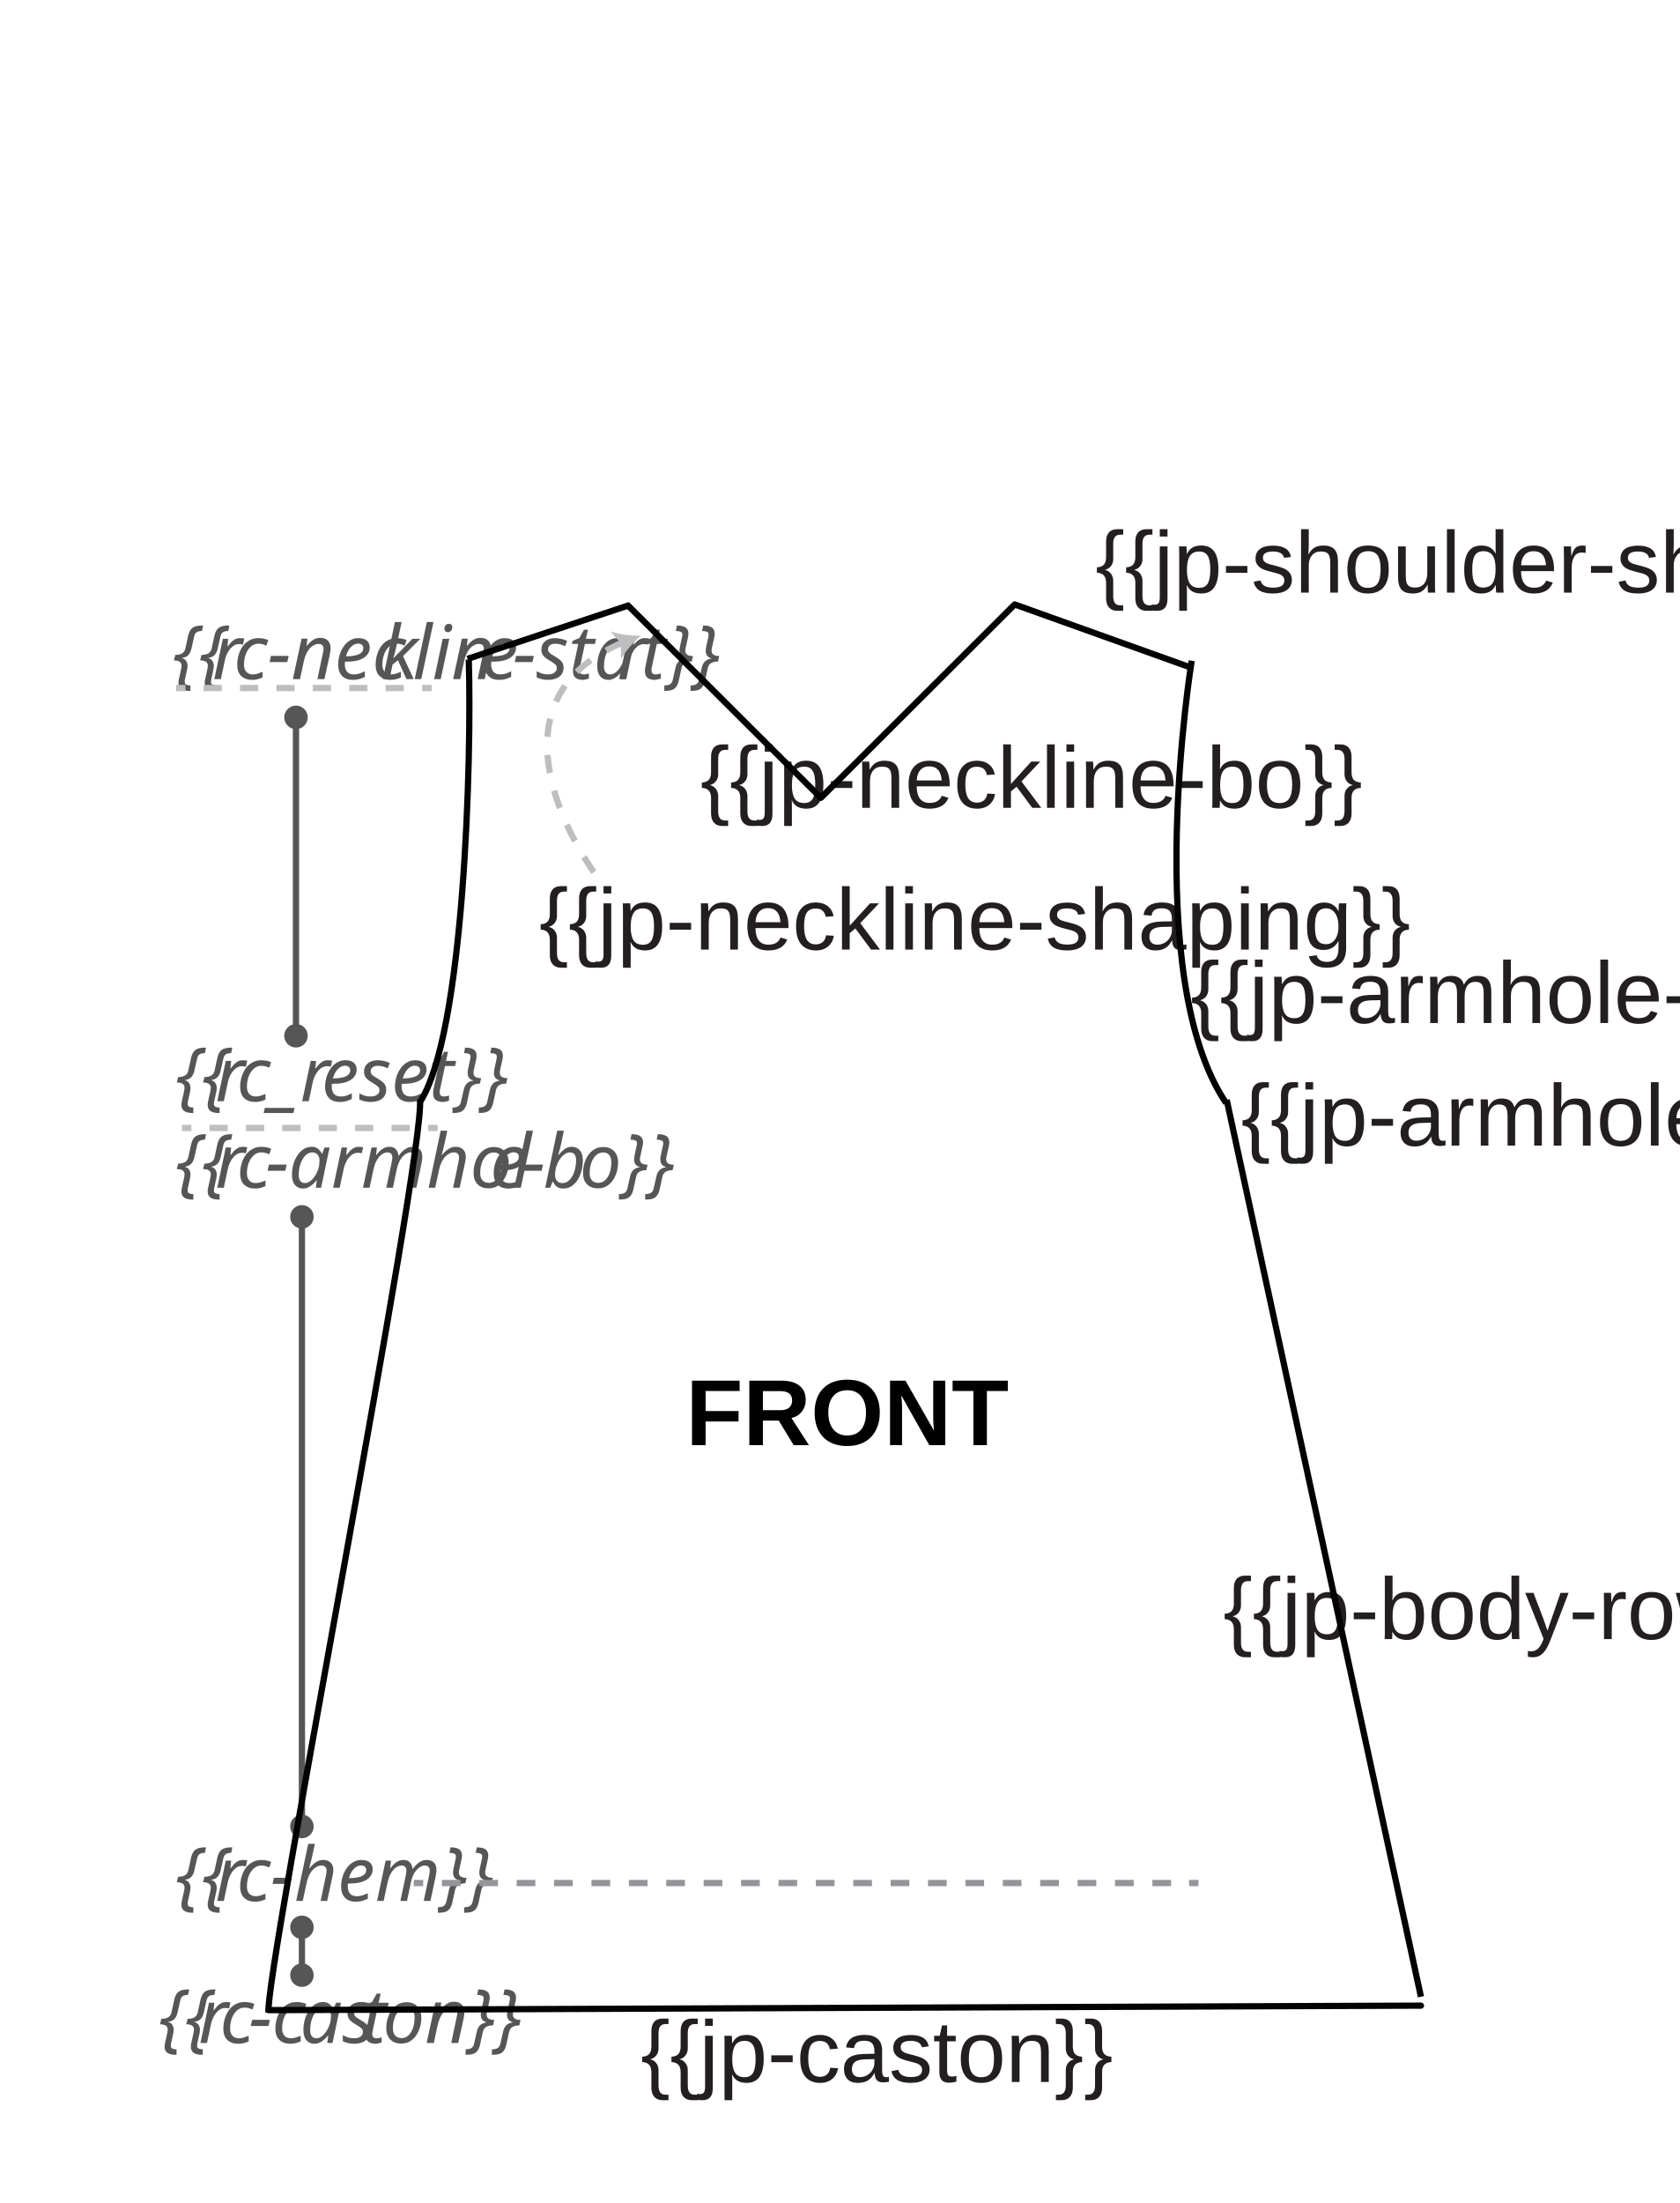
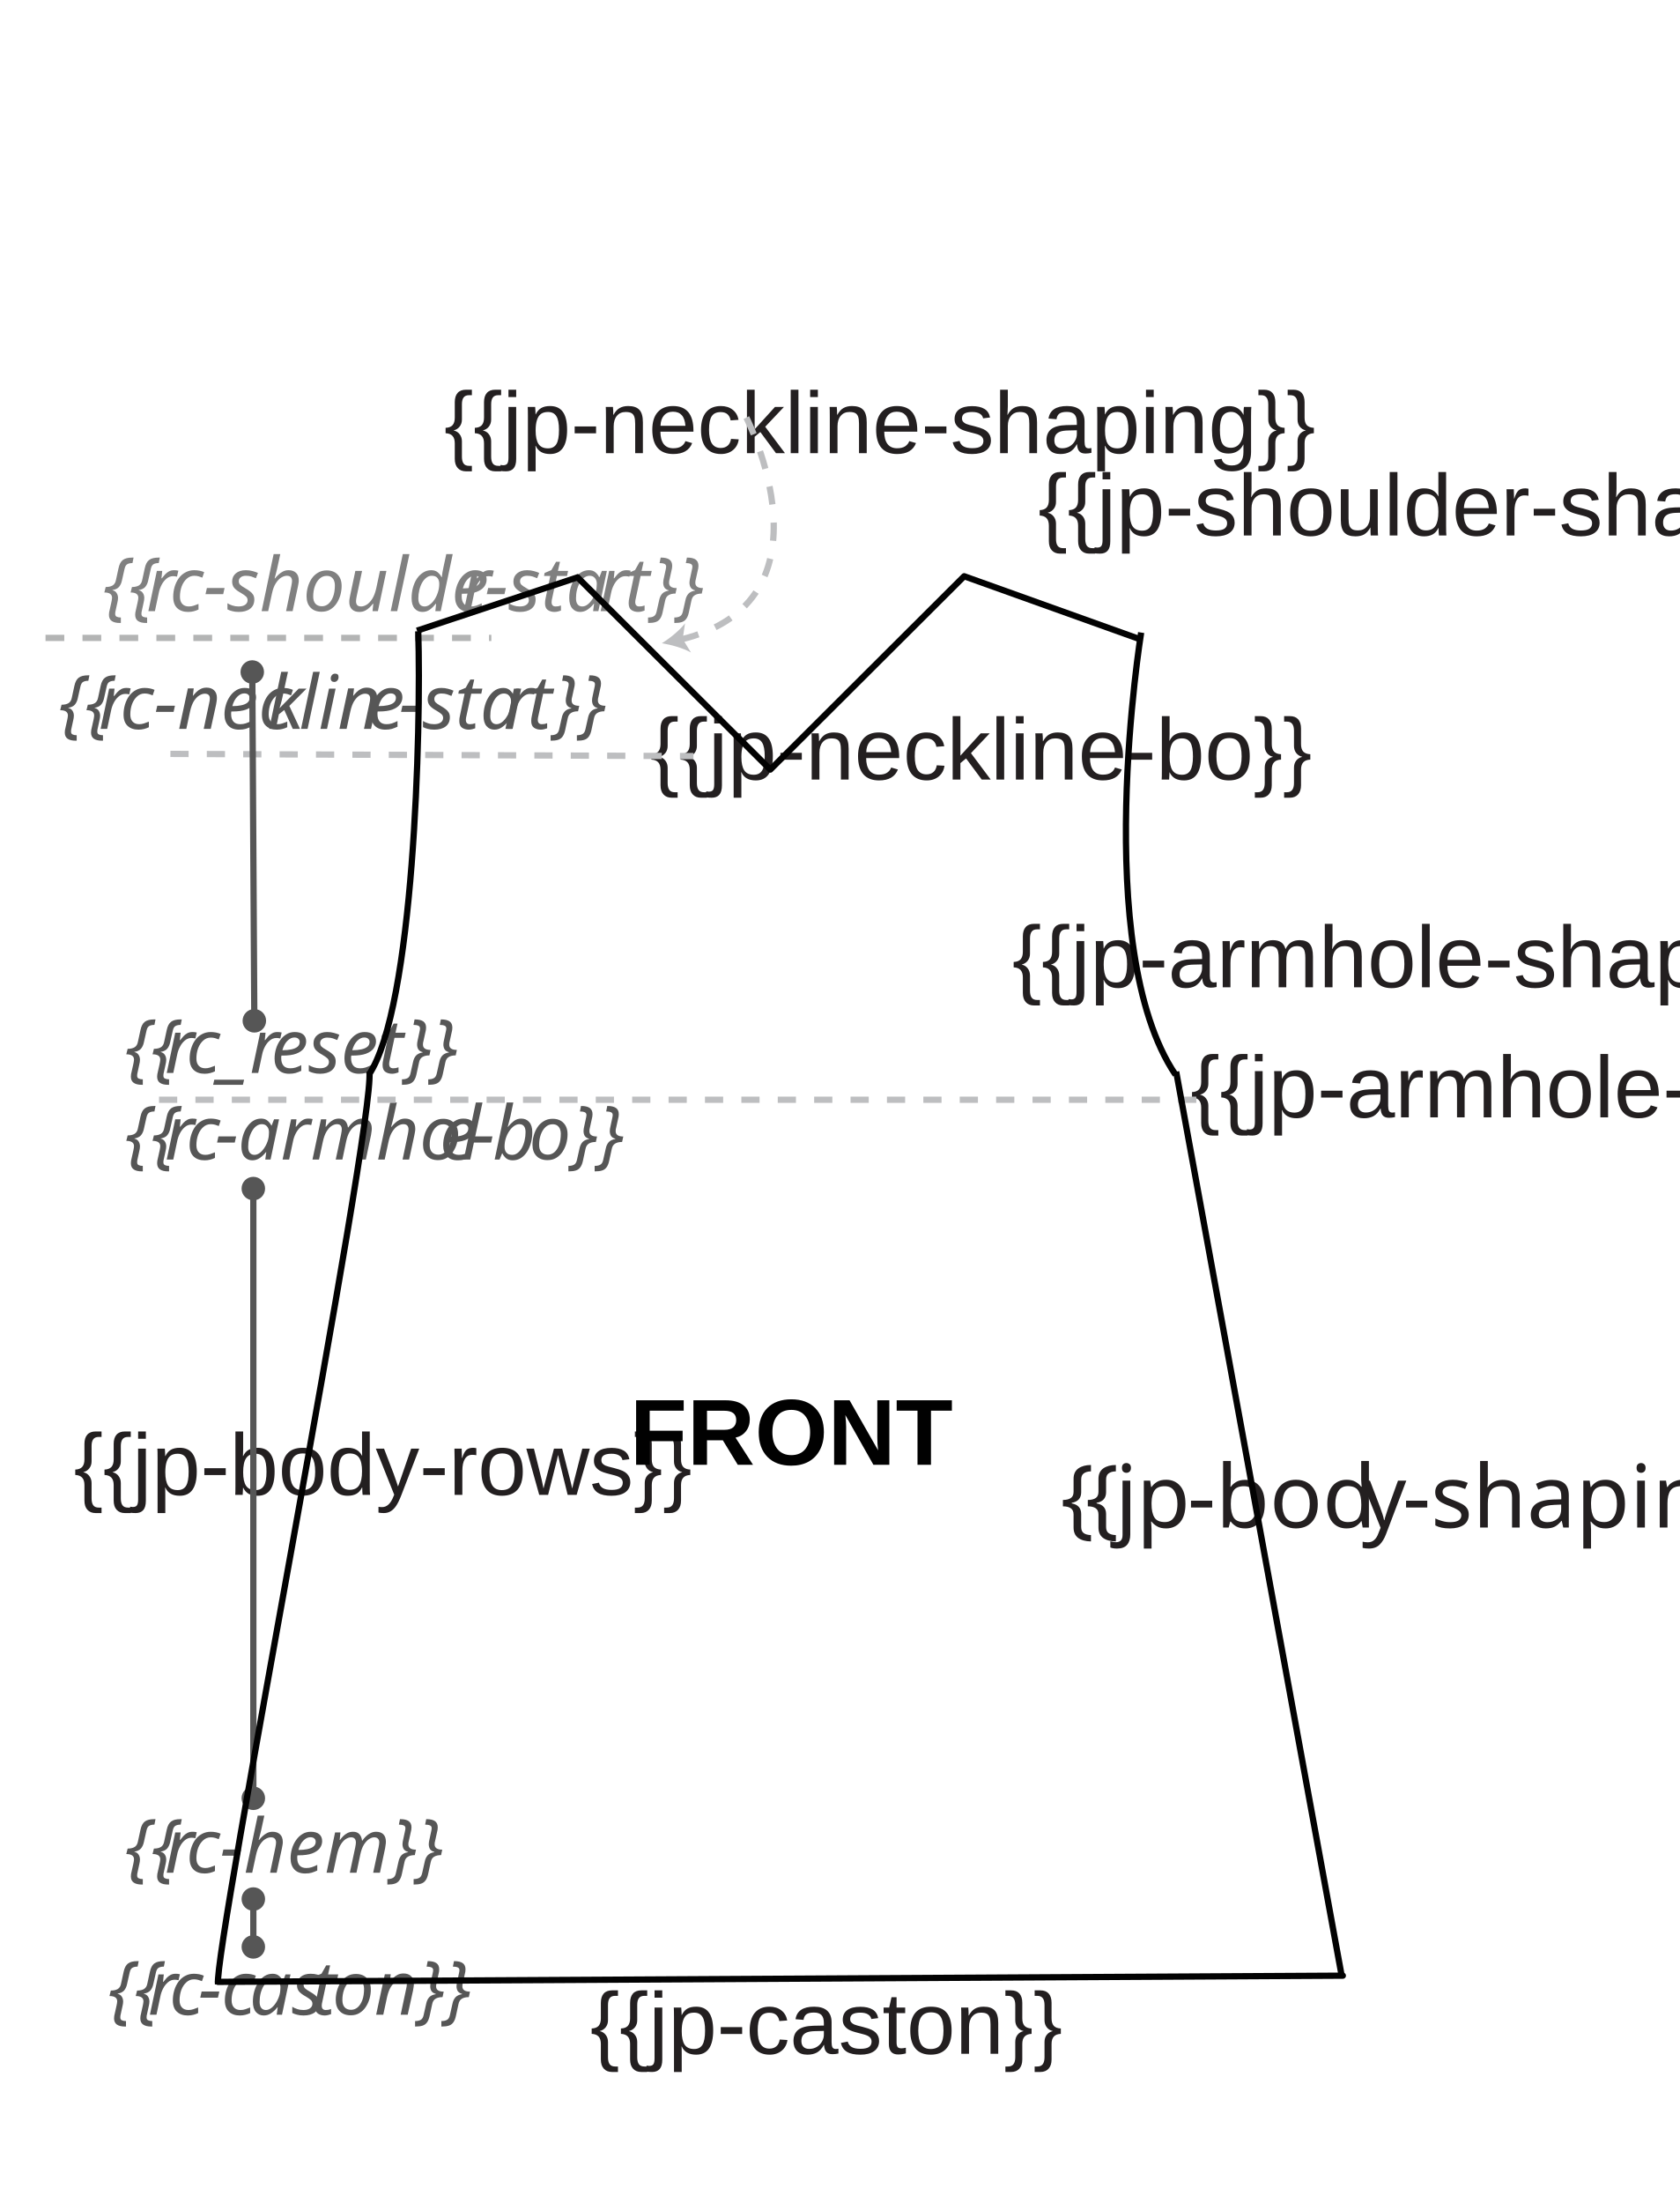
- <svg xmlns="http://www.w3.org/2000/svg" width="3.73in" height="4.89in" viewBox="0 0 268.64 352.18">
-   <g id="back_japanese-notation-layer">
-     <g id="japanese-overlay">
-       <circle id="jp-shoulder" cx="192.59" cy="100.96" r="4.28" fill="none" />
-       <circle id="jp-cast-on" cx="72.84" cy="331.93" r="4.28" fill="none" />
-       <circle id="jp-side-shaping" cx="199.72" cy="252.56" r="4.28" fill="none" />
-       <circle id="jp-armhole" cx="202.09" cy="176.52" r="4.28" fill="none" />
-       <circle id="jp-armhole-shaping" cx="202.09" cy="152.28" r="4.28" fill="none" />
-       <circle id="jp-neckline" cx="81.67" cy="61.16" r="4.28" fill="none" />
-       <circle id="jp-neck-center" cx="134.43" cy="116.64" r="4.28" fill="none" />
-       <circle id="jp-rows-neckine" cx="43.36" cy="108.08" r="4.28" fill="none" />
-       <circle id="jp-rows-reset" cx="43.36" cy="172.24" r="4.28" fill="none" />
-       <circle id="jp-rows-armhole-start" cx="43.36" cy="185.07" r="4.28" fill="none" />
-       <circle id="jp-rows-hem" cx="43.36" cy="301.03" r="4.28" fill="none" />
-       <circle id="jp-rows-cast-on" cx="43.83" cy="321" r="4.28" fill="none" />
-     </g>
-     <text transform="translate(102.46 332.84)" fill="#231f20" font-family="ArialMT, Arial" font-size="14">
+ <svg xmlns="http://www.w3.org/2000/svg" id="sleeveless_copy" width="3.73in" height="4.89in" viewBox="0 0 268.64 352.18">
+   <g id="jp_notation_copy">
+     <text transform="translate(190.38 178.63)" fill="#231f20" font-family="ArialMT, Arial" font-size="14">
+       <tspan x="0" y="0">{{jp-armhole-bo}}</tspan>
+     </text>
+     <text transform="translate(11.8 238.98)" fill="#231f20" font-family="ArialMT, Arial" font-size="14">
+       <tspan x="0" y="0">{{jp-body-rows}}</tspan>
+     </text>
+     <text transform="translate(166.02 85.6)" fill="#231f20" font-family="ArialMT, Arial" font-size="14">
+       <tspan x="0" y="0">{{jp-shoulder-shaping}}</tspan>
+     </text>
+     <text transform="translate(103.92 124.62)" fill="#231f20" font-family="ArialMT, Arial" font-size="14">
+       <tspan x="0" y="0">{{jp-neckline-bo}}</tspan>
+     </text>
+     <text transform="translate(161.86 157.83)" fill="#231f20" font-family="ArialMT, Arial" font-size="14">
+       <tspan x="0" y="0">{{jp-armhole-shaping}}</tspan>
+     </text>
+     <text transform="translate(71.02 72.44)" fill="#231f20" font-family="ArialMT, Arial" font-size="14">
+       <tspan x="0" y="0">{{jp-neckline-shaping}}</tspan>
+     </text>
+     <text transform="translate(94.38 328.33)" fill="#231f20" font-family="ArialMT, Arial" font-size="14">
      <tspan x="0" y="0">{{jp-caston}}</tspan>
    </text>
-     <g isolation="isolate">
-       <text transform="translate(25.46 326.6)" fill="#565656" font-family="MyriadPro-It, 'Myriad Pro'" font-size="12" font-style="italic" isolation="isolate">
-         <tspan x="0" y="0">{{</tspan>
-       </text>
-       <text transform="translate(31.71 326.6)" fill="#565656" font-family="MyriadPro-It, 'Myriad Pro'" font-size="12" font-style="italic" isolation="isolate">
-         <tspan x="0" y="0">r</tspan>
-       </text>
-       <text transform="translate(35.14 326.6)" fill="#565656" font-family="MyriadPro-It, 'Myriad Pro'" font-size="12" font-style="italic" isolation="isolate">
+     <line x1="40.51" y1="189.92" x2="40.51" y2="287.57" fill="none" stroke="#565656" />
+     <path d="M38.63,190.01c0-1.04.84-1.88,1.88-1.88s1.88.84,1.88,1.88-.84,1.88-1.88,1.88-1.88-.84-1.88-1.88Z" fill="#565656" />
+     <path d="M38.63,287.48c0,1.04.84,1.88,1.88,1.88s1.88-.84,1.88-1.88-.84-1.88-1.88-1.88-1.88.84-1.88,1.88Z" fill="#565656" />
+     <path d="M119.35,66.76s15.01,29.37-10.55,35.49" fill="none" stroke="#bdbec0" stroke-dasharray="2.91 2.91" stroke-miterlimit="10" />
+     <path d="M105.83,102.83c1.29-.8,2.83-2.03,3.71-3.18l-.37,2.5,1.32,2.16c-1.26-.71-3.17-1.24-4.66-1.48Z" fill="#bdbec0" />
+     <g isolation="isolate">
+       <text transform="translate(20.07 171.53)" fill="#565656" font-family="MyriadPro-It, 'Myriad Pro'" font-size="12" font-style="italic" isolation="isolate">
+         <tspan x="0" y="0">{{</tspan>
+       </text>
+       <text transform="translate(26.32 171.53)" fill="#565656" font-family="MyriadPro-It, 'Myriad Pro'" font-size="12" font-style="italic" isolation="isolate">
+         <tspan x="0" y="0">r</tspan>
+       </text>
+       <text transform="translate(29.75 171.53)" fill="#565656" font-family="MyriadPro-It, 'Myriad Pro'" font-size="12" font-style="italic" isolation="isolate">
+         <tspan x="0" y="0">c_</tspan>
+       </text>
+       <text transform="translate(39.9 171.53)" fill="#565656" font-family="MyriadPro-It, 'Myriad Pro'" font-size="12" font-style="italic" isolation="isolate">
+         <tspan x="0" y="0">r</tspan>
+       </text>
+       <text transform="translate(43.33 171.53)" fill="#565656" font-family="MyriadPro-It, 'Myriad Pro'" font-size="12" font-style="italic" isolation="isolate">
+         <tspan x="0" y="0">eset}}</tspan>
+       </text>
+     </g>
+     <g isolation="isolate">
+       <text transform="translate(20.07 185.37)" fill="#565656" font-family="MyriadPro-It, 'Myriad Pro'" font-size="12" font-style="italic" isolation="isolate">
+         <tspan x="0" y="0">{{</tspan>
+       </text>
+       <text transform="translate(26.32 185.37)" fill="#565656" font-family="MyriadPro-It, 'Myriad Pro'" font-size="12" font-style="italic" isolation="isolate">
+         <tspan x="0" y="0">r</tspan>
+       </text>
+       <text transform="translate(29.75 185.37)" fill="#565656" font-family="MyriadPro-It, 'Myriad Pro'" font-size="12" font-style="italic" isolation="isolate">
        <tspan x="0" y="0">c</tspan>
      </text>
-       <text transform="translate(39.79 326.6)" fill="#565656" font-family="MyriadPro-It, 'Myriad Pro'" font-size="12" font-style="italic" isolation="isolate" letter-spacing=".03em">
+       <text transform="translate(34.4 185.37)" fill="#565656" font-family="MyriadPro-It, 'Myriad Pro'" font-size="12" font-style="italic" isolation="isolate" letter-spacing=".02em">
        <tspan x="0" y="0">-</tspan>
      </text>
-       <text transform="translate(43.46 326.6)" fill="#565656" font-family="MyriadPro-It, 'Myriad Pro'" font-size="12" font-style="italic" isolation="isolate" letter-spacing="-.02em">
+       <text transform="translate(38.03 185.37)" fill="#565656" font-family="MyriadPro-It, 'Myriad Pro'" font-size="12" font-style="italic" isolation="isolate">
+         <tspan x="0" y="0">armhol</tspan>
+       </text>
+       <text transform="translate(70.29 185.37)" fill="#565656" font-family="MyriadPro-It, 'Myriad Pro'" font-size="12" font-style="italic" isolation="isolate" letter-spacing="0em">
+         <tspan x="0" y="0">e</tspan>
+       </text>
+       <text transform="translate(75.39 185.37)" fill="#565656" font-family="MyriadPro-It, 'Myriad Pro'" font-size="12" font-style="italic" isolation="isolate">
+         <tspan x="0" y="0">-</tspan>
+       </text>
+       <text transform="translate(78.76 185.37)" fill="#565656" font-family="MyriadPro-It, 'Myriad Pro'" font-size="12" font-style="italic" isolation="isolate">
+         <tspan x="0" y="0">b</tspan>
+       </text>
+       <text transform="translate(84.57 185.37)" fill="#565656" font-family="MyriadPro-It, 'Myriad Pro'" font-size="12" font-style="italic" isolation="isolate">
+         <tspan x="0" y="0">o}}</tspan>
+       </text>
+     </g>
+     <g isolation="isolate">
+       <text transform="translate(17.38 322.08)" fill="#565656" font-family="MyriadPro-It, 'Myriad Pro'" font-size="12" font-style="italic" isolation="isolate">
+         <tspan x="0" y="0">{{</tspan>
+       </text>
+       <text transform="translate(23.63 322.08)" fill="#565656" font-family="MyriadPro-It, 'Myriad Pro'" font-size="12" font-style="italic" isolation="isolate">
+         <tspan x="0" y="0">r</tspan>
+       </text>
+       <text transform="translate(27.06 322.08)" fill="#565656" font-family="MyriadPro-It, 'Myriad Pro'" font-size="12" font-style="italic" isolation="isolate">
        <tspan x="0" y="0">c</tspan>
      </text>
-       <text transform="translate(47.94 326.6)" fill="#565656" font-family="MyriadPro-It, 'Myriad Pro'" font-size="12" font-style="italic" isolation="isolate">
+       <text transform="translate(31.71 322.08)" fill="#565656" font-family="MyriadPro-It, 'Myriad Pro'" font-size="12" font-style="italic" isolation="isolate" letter-spacing=".03em">
+         <tspan x="0" y="0">-</tspan>
+       </text>
+       <text transform="translate(35.38 322.08)" fill="#565656" font-family="MyriadPro-It, 'Myriad Pro'" font-size="12" font-style="italic" isolation="isolate" letter-spacing="-.02em">
+         <tspan x="0" y="0">c</tspan>
+       </text>
+       <text transform="translate(39.86 322.08)" fill="#565656" font-family="MyriadPro-It, 'Myriad Pro'" font-size="12" font-style="italic" isolation="isolate">
        <tspan x="0" y="0">as</tspan>
      </text>
-       <text transform="translate(57.79 326.6)" fill="#565656" font-family="MyriadPro-It, 'Myriad Pro'" font-size="12" font-style="italic" isolation="isolate">
+       <text transform="translate(49.71 322.08)" fill="#565656" font-family="MyriadPro-It, 'Myriad Pro'" font-size="12" font-style="italic" isolation="isolate">
        <tspan x="0" y="0">t</tspan>
      </text>
-       <text transform="translate(61.19 326.6)" fill="#565656" font-family="MyriadPro-It, 'Myriad Pro'" font-size="12" font-style="italic" isolation="isolate">
+       <text transform="translate(53.11 322.08)" fill="#565656" font-family="MyriadPro-It, 'Myriad Pro'" font-size="12" font-style="italic" isolation="isolate">
        <tspan x="0" y="0">on}}</tspan>
      </text>
    </g>
-     <g isolation="isolate">
-       <text transform="translate(28.15 303.89)" fill="#565656" font-family="MyriadPro-It, 'Myriad Pro'" font-size="12" font-style="italic" isolation="isolate">
-         <tspan x="0" y="0">{{</tspan>
-       </text>
-       <text transform="translate(34.4 303.89)" fill="#565656" font-family="MyriadPro-It, 'Myriad Pro'" font-size="12" font-style="italic" isolation="isolate">
-         <tspan x="0" y="0">r</tspan>
-       </text>
-       <text transform="translate(37.83 303.89)" fill="#565656" font-family="MyriadPro-It, 'Myriad Pro'" font-size="12" font-style="italic" isolation="isolate">
+     <line x1="40.51" y1="303.5" x2="40.51" y2="311.34" fill="none" stroke="#565656" />
+     <path d="M38.63,303.59c0-1.04.84-1.88,1.88-1.88s1.88.84,1.88,1.88-.84,1.88-1.88,1.88-1.88-.84-1.88-1.88Z" fill="#565656" />
+     <path d="M38.63,311.24c0,1.04.84,1.88,1.88,1.88s1.88-.84,1.88-1.88-.84-1.88-1.88-1.88-1.88.84-1.88,1.88Z" fill="#565656" />
+     <g isolation="isolate">
+       <text transform="translate(20.07 299.38)" fill="#565656" font-family="MyriadPro-It, 'Myriad Pro'" font-size="12" font-style="italic" isolation="isolate">
+         <tspan x="0" y="0">{{</tspan>
+       </text>
+       <text transform="translate(26.32 299.38)" fill="#565656" font-family="MyriadPro-It, 'Myriad Pro'" font-size="12" font-style="italic" isolation="isolate">
+         <tspan x="0" y="0">r</tspan>
+       </text>
+       <text transform="translate(29.75 299.38)" fill="#565656" font-family="MyriadPro-It, 'Myriad Pro'" font-size="12" font-style="italic" isolation="isolate">
        <tspan x="0" y="0">c-hem}}</tspan>
      </text>
    </g>
-     <g isolation="isolate">
-       <text transform="translate(27.68 108.56)" fill="#565656" font-family="MyriadPro-It, 'Myriad Pro'" font-size="12" font-style="italic" isolation="isolate">
-         <tspan x="0" y="0">{{</tspan>
-       </text>
-       <text transform="translate(33.93 108.56)" fill="#565656" font-family="MyriadPro-It, 'Myriad Pro'" font-size="12" font-style="italic" isolation="isolate">
-         <tspan x="0" y="0">r</tspan>
-       </text>
-       <text transform="translate(37.36 108.56)" fill="#565656" font-family="MyriadPro-It, 'Myriad Pro'" font-size="12" font-style="italic" isolation="isolate">
-         <tspan x="0" y="0">c-nec</tspan>
-       </text>
-       <text transform="translate(60.9 108.56)" fill="#565656" font-family="MyriadPro-It, 'Myriad Pro'" font-size="12" font-style="italic" isolation="isolate">
-         <tspan x="0" y="0">k</tspan>
-       </text>
-       <text transform="translate(65.99 108.56)" fill="#565656" font-family="MyriadPro-It, 'Myriad Pro'" font-size="12" font-style="italic" isolation="isolate">
-         <tspan x="0" y="0">lin</tspan>
-       </text>
-       <text transform="translate(76.9 108.56)" fill="#565656" font-family="MyriadPro-It, 'Myriad Pro'" font-size="12" font-style="italic" isolation="isolate" letter-spacing="0em">
-         <tspan x="0" y="0">e</tspan>
-       </text>
-       <text transform="translate(82 108.56)" fill="#565656" font-family="MyriadPro-It, 'Myriad Pro'" font-size="12" font-style="italic" isolation="isolate">
-         <tspan x="0" y="0">-sta</tspan>
-       </text>
-       <text transform="translate(98.66 108.56)" fill="#565656" font-family="MyriadPro-It, 'Myriad Pro'" font-size="12" font-style="italic" isolation="isolate" letter-spacing=".03em">
-         <tspan x="0" y="0">r</tspan>
-       </text>
-       <text transform="translate(102.44 108.56)" fill="#565656" font-family="MyriadPro-It, 'Myriad Pro'" font-size="12" font-style="italic" isolation="isolate">
-         <tspan x="0" y="0">t}}</tspan>
-       </text>
-     </g>
-     <g isolation="isolate">
-       <text transform="translate(28.15 189.88)" fill="#565656" font-family="MyriadPro-It, 'Myriad Pro'" font-size="12" font-style="italic" isolation="isolate">
-         <tspan x="0" y="0">{{</tspan>
-       </text>
-       <text transform="translate(34.4 189.88)" fill="#565656" font-family="MyriadPro-It, 'Myriad Pro'" font-size="12" font-style="italic" isolation="isolate">
-         <tspan x="0" y="0">r</tspan>
-       </text>
-       <text transform="translate(37.83 189.88)" fill="#565656" font-family="MyriadPro-It, 'Myriad Pro'" font-size="12" font-style="italic" isolation="isolate">
-         <tspan x="0" y="0">c</tspan>
-       </text>
-       <text transform="translate(42.48 189.88)" fill="#565656" font-family="MyriadPro-It, 'Myriad Pro'" font-size="12" font-style="italic" isolation="isolate" letter-spacing=".02em">
-         <tspan x="0" y="0">-</tspan>
-       </text>
-       <text transform="translate(46.11 189.88)" fill="#565656" font-family="MyriadPro-It, 'Myriad Pro'" font-size="12" font-style="italic" isolation="isolate">
-         <tspan x="0" y="0">armhol</tspan>
-       </text>
-       <text transform="translate(78.37 189.88)" fill="#565656" font-family="MyriadPro-It, 'Myriad Pro'" font-size="12" font-style="italic" isolation="isolate" letter-spacing="0em">
-         <tspan x="0" y="0">e</tspan>
-       </text>
-       <text transform="translate(83.47 189.88)" fill="#565656" font-family="MyriadPro-It, 'Myriad Pro'" font-size="12" font-style="italic" isolation="isolate">
-         <tspan x="0" y="0">-</tspan>
-       </text>
-       <text transform="translate(86.84 189.88)" fill="#565656" font-family="MyriadPro-It, 'Myriad Pro'" font-size="12" font-style="italic" isolation="isolate">
-         <tspan x="0" y="0">b</tspan>
-       </text>
-       <text transform="translate(92.65 189.88)" fill="#565656" font-family="MyriadPro-It, 'Myriad Pro'" font-size="12" font-style="italic" isolation="isolate">
-         <tspan x="0" y="0">o}}</tspan>
-       </text>
-     </g>
-     <g isolation="isolate">
-       <text transform="translate(28.15 176.04)" fill="#565656" font-family="MyriadPro-It, 'Myriad Pro'" font-size="12" font-style="italic" isolation="isolate">
-         <tspan x="0" y="0">{{</tspan>
-       </text>
-       <text transform="translate(34.4 176.04)" fill="#565656" font-family="MyriadPro-It, 'Myriad Pro'" font-size="12" font-style="italic" isolation="isolate">
-         <tspan x="0" y="0">r</tspan>
-       </text>
-       <text transform="translate(37.83 176.04)" fill="#565656" font-family="MyriadPro-It, 'Myriad Pro'" font-size="12" font-style="italic" isolation="isolate">
-         <tspan x="0" y="0">c_</tspan>
-       </text>
-       <text transform="translate(47.98 176.04)" fill="#565656" font-family="MyriadPro-It, 'Myriad Pro'" font-size="12" font-style="italic" isolation="isolate">
-         <tspan x="0" y="0">r</tspan>
-       </text>
-       <text transform="translate(51.41 176.04)" fill="#565656" font-family="MyriadPro-It, 'Myriad Pro'" font-size="12" font-style="italic" isolation="isolate">
-         <tspan x="0" y="0">eset}}</tspan>
-       </text>
-     </g>
-     <text transform="translate(190.38 163.54)" fill="#231f20" font-family="ArialMT, Arial" font-size="14">
-       <tspan x="0" y="0">{{jp-armhole-shaping}}</tspan>
-     </text>
-     <text transform="translate(86.22 151.8)" fill="#231f20" font-family="ArialMT, Arial" font-size="14">
-       <tspan x="0" y="0">{{jp-neckline-shaping}}</tspan>
-     </text>
-     <line x1="66.17" y1="301.03" x2="67.67" y2="301.03" fill="none" stroke="#939598" stroke-miterlimit="10" />
-     <line x1="70.66" y1="301.03" x2="188.64" y2="301.03" fill="none" stroke="#939598" stroke-dasharray="2.99 2.99" stroke-miterlimit="10" />
-     <line x1="190.14" y1="301.03" x2="191.64" y2="301.03" fill="none" stroke="#939598" stroke-miterlimit="10" />
-     <line x1="29.1" y1="180.32" x2="30.6" y2="180.32" fill="none" stroke="#bdbec0" stroke-miterlimit="10" />
-     <line x1="33.51" y1="180.32" x2="67.02" y2="180.32" fill="none" stroke="#bdbec0" stroke-dasharray="2.91 2.91" stroke-miterlimit="10" />
-     <line x1="68.47" y1="180.32" x2="69.97" y2="180.32" fill="none" stroke="#bdbec0" stroke-miterlimit="10" />
-     <line x1="28.15" y1="109.99" x2="29.65" y2="109.99" fill="none" stroke="#bdbec0" stroke-miterlimit="10" />
-     <line x1="32.56" y1="109.99" x2="66.07" y2="109.99" fill="none" stroke="#bdbec0" stroke-dasharray="2.91 2.91" stroke-miterlimit="10" />
-     <line x1="67.52" y1="109.99" x2="69.02" y2="109.99" fill="none" stroke="#bdbec0" stroke-miterlimit="10" />
-     <line x1="47.33" y1="114.59" x2="47.33" y2="165.67" fill="none" stroke="#565656" />
-     <circle cx="47.33" cy="114.68" r="1.88" fill="#565656" />
-     <path d="M45.45,165.58c0,1.04.84,1.88,1.88,1.88s1.88-.84,1.88-1.88-.84-1.88-1.88-1.88-1.88.84-1.88,1.88Z" fill="#565656" />
-     <line x1="48.28" y1="194.43" x2="48.28" y2="292.09" fill="none" stroke="#565656" />
-     <circle cx="48.28" cy="194.53" r="1.88" fill="#565656" />
-     <circle cx="48.28" cy="291.99" r="1.88" fill="#565656" />
-     <line x1="48.28" y1="308.02" x2="48.28" y2="315.85" fill="none" stroke="#565656" />
-     <path d="M46.4,308.11c0-1.04.84-1.88,1.88-1.88s1.88.84,1.88,1.88-.84,1.88-1.88,1.88-1.88-.84-1.88-1.88Z" fill="#565656" />
-     <circle cx="48.28" cy="315.76" r="1.88" fill="#565656" />
-     <text transform="translate(198.46 183.14)" fill="#231f20" font-family="ArialMT, Arial" font-size="14">
-       <tspan x="0" y="0">{{jp-armhole-bo}}</tspan>
-     </text>
-     <text transform="translate(195.6 262.03)" fill="#231f20" font-family="ArialMT, Arial" font-size="14">
-       <tspan x="0" y="0">{{jp-body-rows}}</tspan>
-     </text>
-     <text transform="translate(175.17 94.74)" fill="#231f20" font-family="ArialMT, Arial" font-size="14">
-       <tspan x="0" y="0">{{jp-shoulder-shaping}}</tspan>
-     </text>
-     <text transform="translate(112 129.14)" fill="#231f20" font-family="ArialMT, Arial" font-size="14">
-       <tspan x="0" y="0">{{jp-neckline-bo}}</tspan>
-     </text>
-     <path d="M94.97,139.42s-19.57-26.54,4.65-36.73" fill="none" stroke="#bdbec0" stroke-dasharray="2.91 2.91" stroke-miterlimit="10" />
-     <path d="M102.46,101.64c-1.14,1-2.47,2.47-3.15,3.74l-.04-2.53-1.65-1.92c1.36.5,3.33.71,4.84.7Z" fill="#bdbec0" />
+     <line id="jp_armhole_line" x1="25.43" y1="175.81" x2="191.74" y2="175.81" fill="none" stroke="#bdbec0" stroke-dasharray="2.91 2.91" stroke-miterlimit="10" />
+     <g id="neckline_start_FRONT">
+       <g isolation="isolate">
+         <text transform="translate(9.5 116.52)" fill="#565656" font-family="MyriadPro-It, 'Myriad Pro'" font-size="12" font-style="italic" isolation="isolate">
+           <tspan x="0" y="0">{{</tspan>
+         </text>
+         <text transform="translate(15.75 116.52)" fill="#565656" font-family="MyriadPro-It, 'Myriad Pro'" font-size="12" font-style="italic" isolation="isolate">
+           <tspan x="0" y="0">r</tspan>
+         </text>
+         <text transform="translate(19.18 116.52)" fill="#565656" font-family="MyriadPro-It, 'Myriad Pro'" font-size="12" font-style="italic" isolation="isolate">
+           <tspan x="0" y="0">c-nec</tspan>
+         </text>
+         <text transform="translate(42.72 116.52)" fill="#565656" font-family="MyriadPro-It, 'Myriad Pro'" font-size="12" font-style="italic" isolation="isolate">
+           <tspan x="0" y="0">k</tspan>
+         </text>
+         <text transform="translate(47.81 116.52)" fill="#565656" font-family="MyriadPro-It, 'Myriad Pro'" font-size="12" font-style="italic" isolation="isolate">
+           <tspan x="0" y="0">lin</tspan>
+         </text>
+         <text transform="translate(58.72 116.52)" fill="#565656" font-family="MyriadPro-It, 'Myriad Pro'" font-size="12" font-style="italic" isolation="isolate" letter-spacing="0em">
+           <tspan x="0" y="0">e</tspan>
+         </text>
+         <text transform="translate(63.82 116.52)" fill="#565656" font-family="MyriadPro-It, 'Myriad Pro'" font-size="12" font-style="italic" isolation="isolate">
+           <tspan x="0" y="0">-sta</tspan>
+         </text>
+         <text transform="translate(80.48 116.52)" fill="#565656" font-family="MyriadPro-It, 'Myriad Pro'" font-size="12" font-style="italic" isolation="isolate" letter-spacing=".03em">
+           <tspan x="0" y="0">r</tspan>
+         </text>
+         <text transform="translate(84.26 116.52)" fill="#565656" font-family="MyriadPro-It, 'Myriad Pro'" font-size="12" font-style="italic" isolation="isolate">
+           <tspan x="0" y="0">t}}</tspan>
+         </text>
+       </g>
+       <line id="jp_neckline_line" x1="27.25" y1="120.52" x2="110.89" y2="120.87" fill="none" stroke="#bdbec0" stroke-dasharray="2.91 2.91" stroke-miterlimit="10" />
+     </g>
+     <g id="japanese-TARGETS">
+       <circle id="jp-shoulder" cx="184.51" cy="96.45" r="4.28" fill="none" />
+       <circle id="jp-cast-on" cx="64.76" cy="327.42" r="4.28" fill="none" />
+       <circle id="jp-side-shaping" cx="191.64" cy="248.05" r="4.28" fill="none" />
+       <circle id="jp-armhole" cx="194.01" cy="172.01" r="4.28" fill="none" />
+       <circle id="jp-armhole-shaping" cx="194.01" cy="147.77" r="4.28" fill="none" />
+       <circle id="jp-neckline" cx="73.59" cy="56.65" r="4.28" fill="none" />
+       <circle id="jp-neck-center" cx="126.35" cy="112.13" r="4.28" fill="none" />
+       <circle id="jp-rows-neckine" cx="35.28" cy="103.57" r="4.28" fill="none" />
+       <circle id="jp-rows-reset" cx="35.28" cy="167.73" r="4.28" fill="none" />
+       <circle id="jp-rows-armhole-start" cx="35.28" cy="180.56" r="4.28" fill="none" />
+       <circle id="jp-rows-hem" cx="35.28" cy="296.52" r="4.28" fill="none" />
+       <circle id="jp-rows-cast-on" cx="35.75" cy="316.49" r="4.28" fill="none" />
+     </g>
+     <text transform="translate(16.56 97.7)" fill="gray" font-family="MyriadPro-It, 'Myriad Pro'" font-size="12" font-style="italic">
+       <tspan x="0" y="0">{{</tspan>
+       <tspan x="6.82" y="0" letter-spacing="0em">r</tspan>
+       <tspan x="10.56" y="0">c-shoulde</tspan>
+       <tspan x="57.26" y="0" letter-spacing="0em">r</tspan>
+       <tspan x="60.97" y="0">-sta</tspan>
+       <tspan x="79.15" y="0" letter-spacing=".03em">r</tspan>
+       <tspan x="83.28" y="0">t}}</tspan>
+     </text>
+     <line x1="7.28" y1="101.98" x2="78.57" y2="101.98" fill="none" stroke="#b3b4b4" stroke-dasharray="3 2.91" stroke-miterlimit="10" />
+     <text transform="translate(169.58 244.2)" fill="#231f20" font-family="MyriadPro-Regular, 'Myriad Pro'" font-size="14">
+       <tspan x="0" y="0">{</tspan>
+       <tspan x="3.98" y="0" letter-spacing=".06em">{</tspan>
+       <tspan x="8.74" y="0">j</tspan>
+       <tspan x="12.14" y="0" letter-spacing=".01em">p</tspan>
+       <tspan x="20.31" y="0">-bod</tspan>
+       <tspan x="48.16" y="0" letter-spacing="0em">y</tspan>
+       <tspan x="54.7" y="0">-shaping}}</tspan>
+     </text>
+     <line x1="40.34" y1="107.33" x2="40.67" y2="163.28" fill="none" stroke="#565656" />
+     <path d="M38.46,107.44c0-1.04.83-1.88,1.87-1.89,1.04,0,1.88.83,1.89,1.87,0,1.04-.83,1.88-1.87,1.89-1.04,0-1.88-.83-1.89-1.87Z" fill="#565656" />
+     <path d="M38.79,163.2c0,1.04.85,1.87,1.89,1.87,1.04,0,1.87-.85,1.87-1.89,0-1.04-.85-1.87-1.89-1.87-1.04,0-1.87.85-1.87,1.89Z" fill="#565656" />
  </g>
-   <g id="v-aline">
-     <g id="back">
-       <line x1="42.94" y1="321.35" x2="227.22" y2="320.63" fill="none" stroke="#020202" stroke-linecap="round" stroke-linejoin="round" />
-       <path d="M67.16,175.83c.8,8.9-24.92,140.27-24.22,145.87" fill="none" stroke="#020202" />
-       <path d="M196.16,175.83l31.06,143.38" fill="none" stroke="#020202" />
-       <path d="M74.96,105.43c.5,15.6-.7,60.2-7.9,70.9" fill="none" stroke="#020202" stroke-linejoin="round" />
-       <path d="M190.56,105.63s-8.2,50.4,5.5,70.7" fill="none" stroke="#020202" stroke-linejoin="round" />
-       <path d="M100.26,96.63l31,30.91,31-30.91,28.2,10.1" fill="none" stroke="#020202" stroke-linejoin="round" />
-     </g>
-     <line x1="74.76" y1="105.33" x2="100.66" y2="96.73" fill="none" stroke="#020202" stroke-linejoin="round" />
+   <g id="bodies_copy">
    <g isolation="isolate">
      <g isolation="isolate">
        <g isolation="isolate">
          <g isolation="isolate">
            <g isolation="isolate">
              <g isolation="isolate">
                <g isolation="isolate">
-                   <text transform="translate(109.66 231.03)" fill="#010101" font-family="Arial-BoldMT, Arial" font-size="15" font-weight="700" isolation="isolate">
+                   <text transform="translate(100.72 234.17)" fill="#010101" font-family="Arial-BoldMT, Arial" font-size="15" font-weight="700" isolation="isolate">
                    <tspan x="0" y="0">FRONT</tspan>
                  </text>
                </g>
              </g>
            </g>
          </g>
        </g>
      </g>
    </g>
+     <g id="aline-vneck">
+       <g id="back">
+         <line x1="34.86" y1="316.83" x2="214.73" y2="315.84" fill="none" stroke="#020202" stroke-linecap="round" stroke-linejoin="round" />
+         <path d="M59.08,171.32c.8,8.9-24.92,140.27-24.22,145.87" fill="none" stroke="#020202" />
+         <path d="M188.08,171.32l26.42,144.29" fill="none" stroke="#020202" />
+         <path d="M66.88,100.92c.5,15.6-.7,60.2-7.9,70.9" fill="none" stroke="#020202" stroke-linejoin="round" />
+         <path d="M182.48,101.12s-8.2,50.4,5.5,70.7" fill="none" stroke="#020202" stroke-linejoin="round" />
+         <path d="M92.18,92.12l31,30.91,31-30.91,28.2,10.1" fill="none" stroke="#020202" stroke-linejoin="round" />
+       </g>
+       <line x1="66.68" y1="100.82" x2="92.58" y2="92.22" fill="none" stroke="#020202" stroke-linejoin="round" />
+     </g>
  </g>
</svg>
